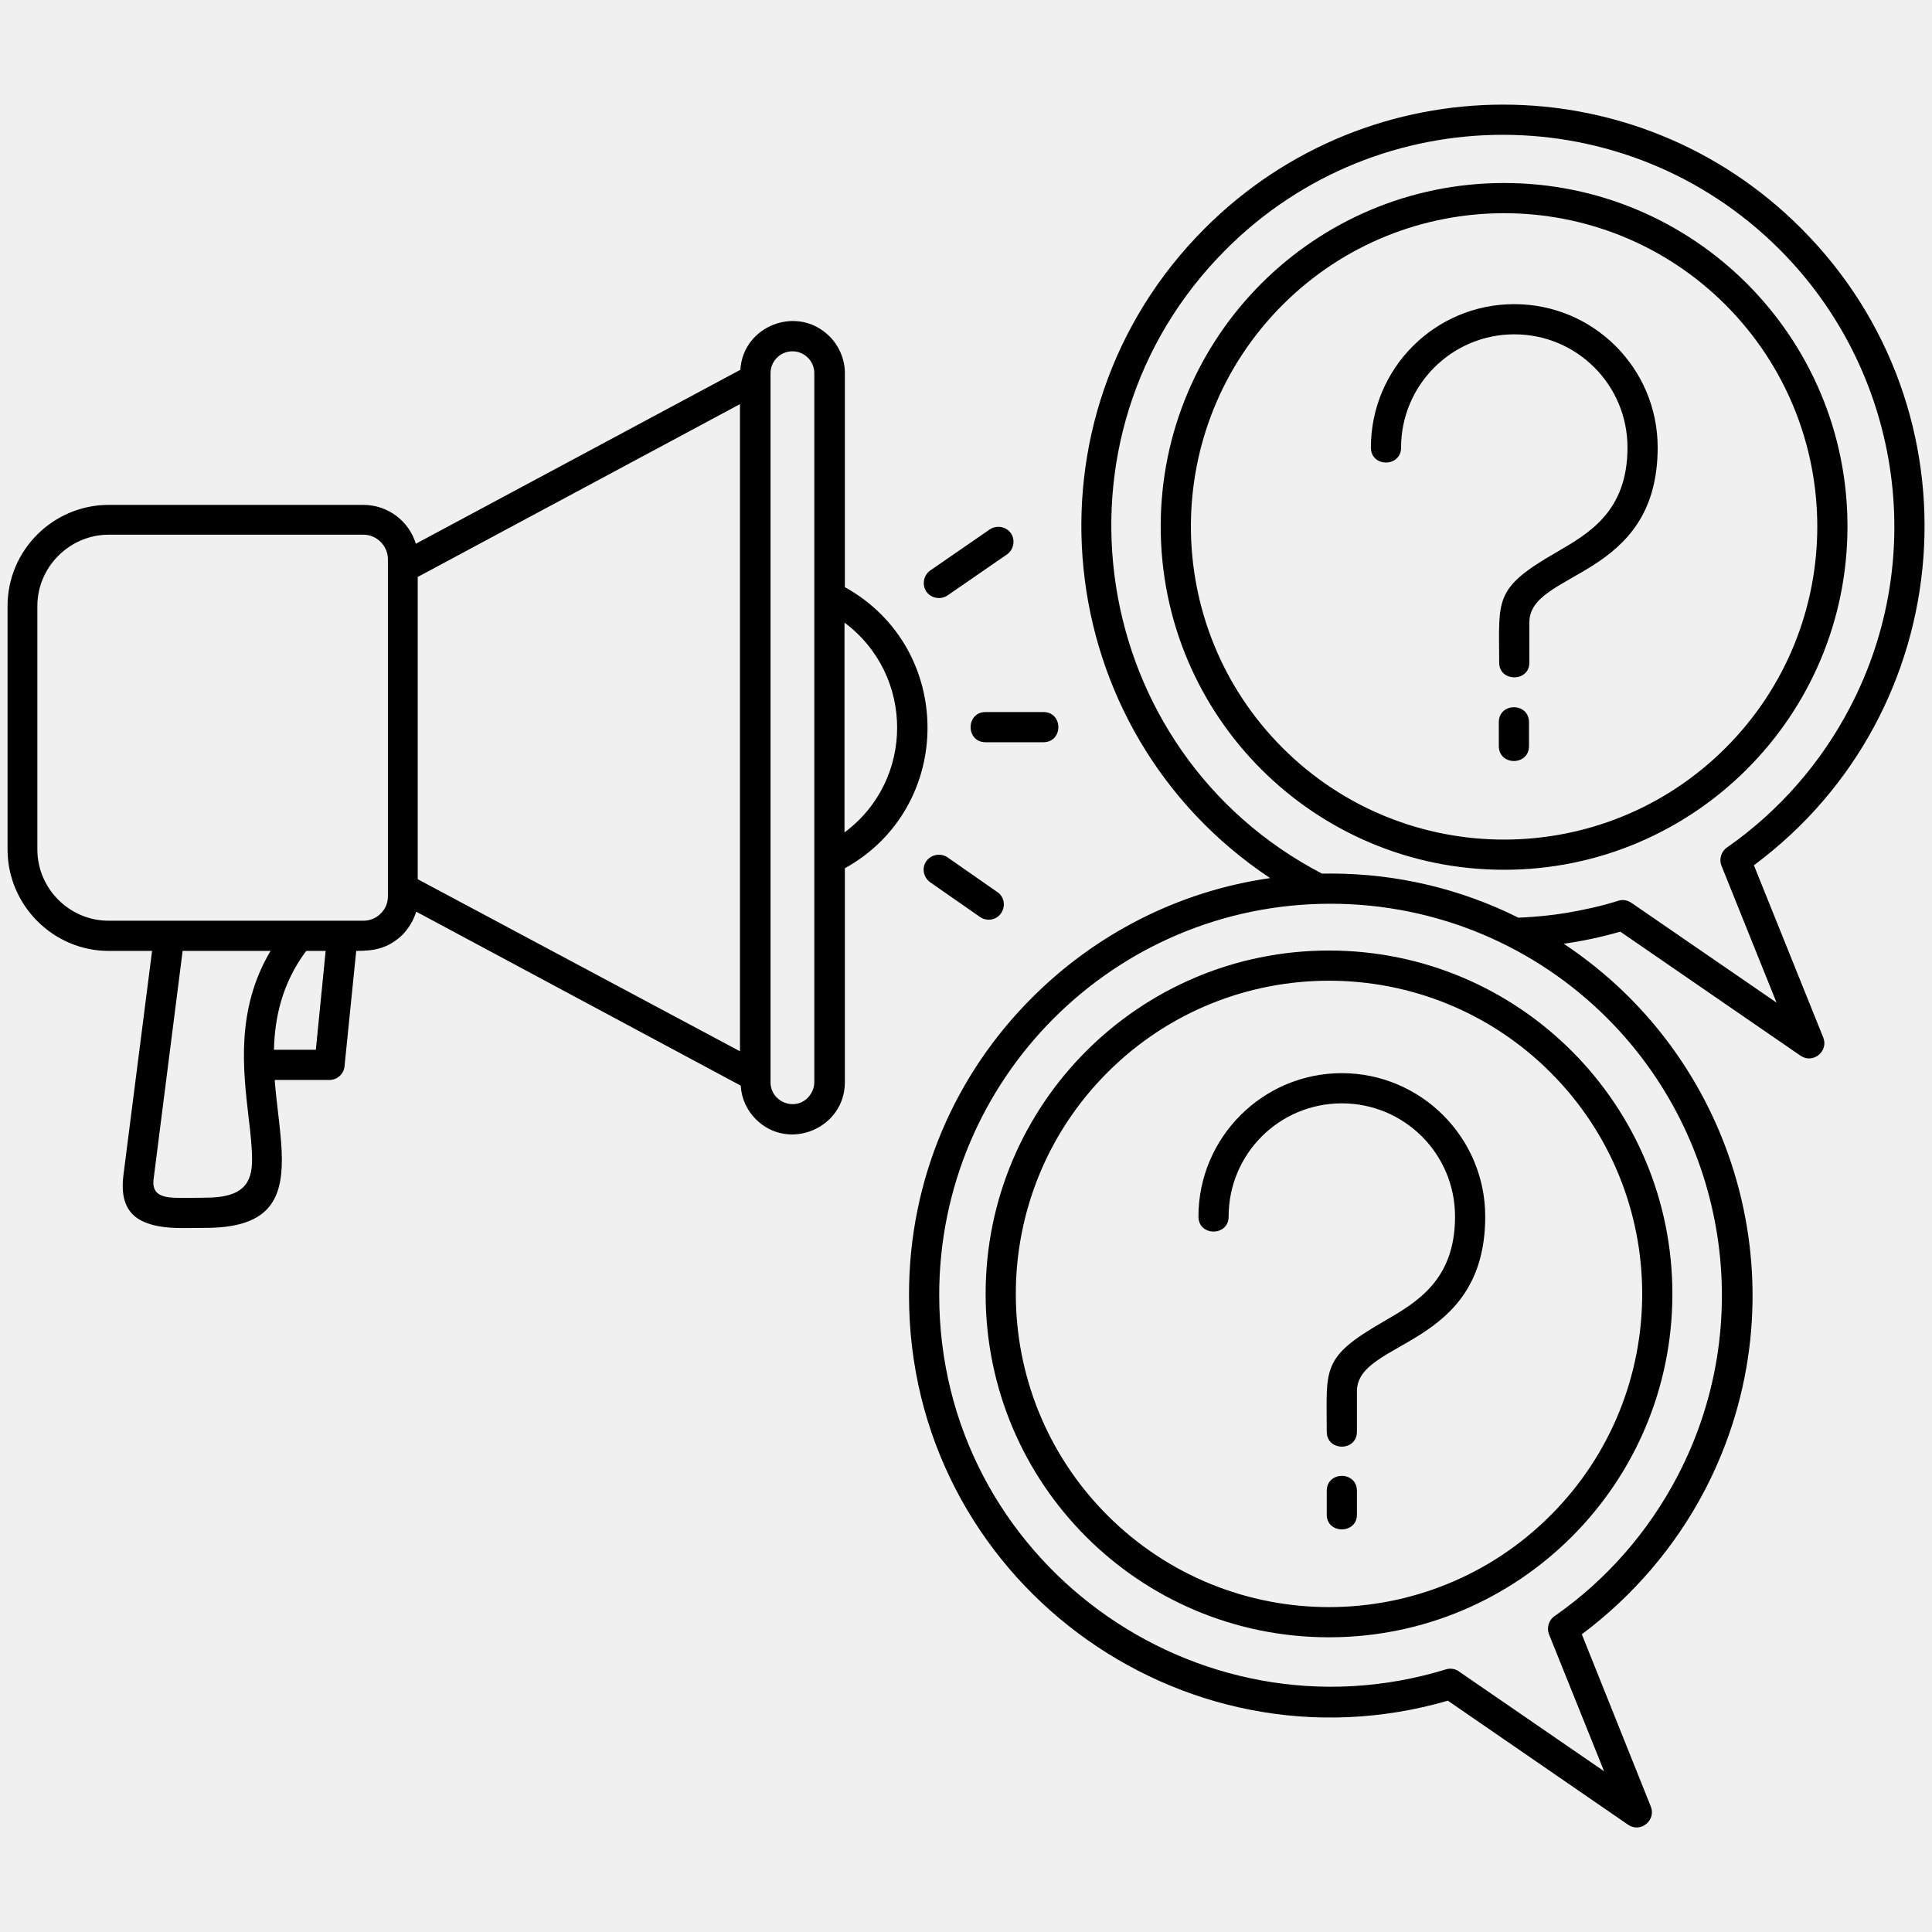
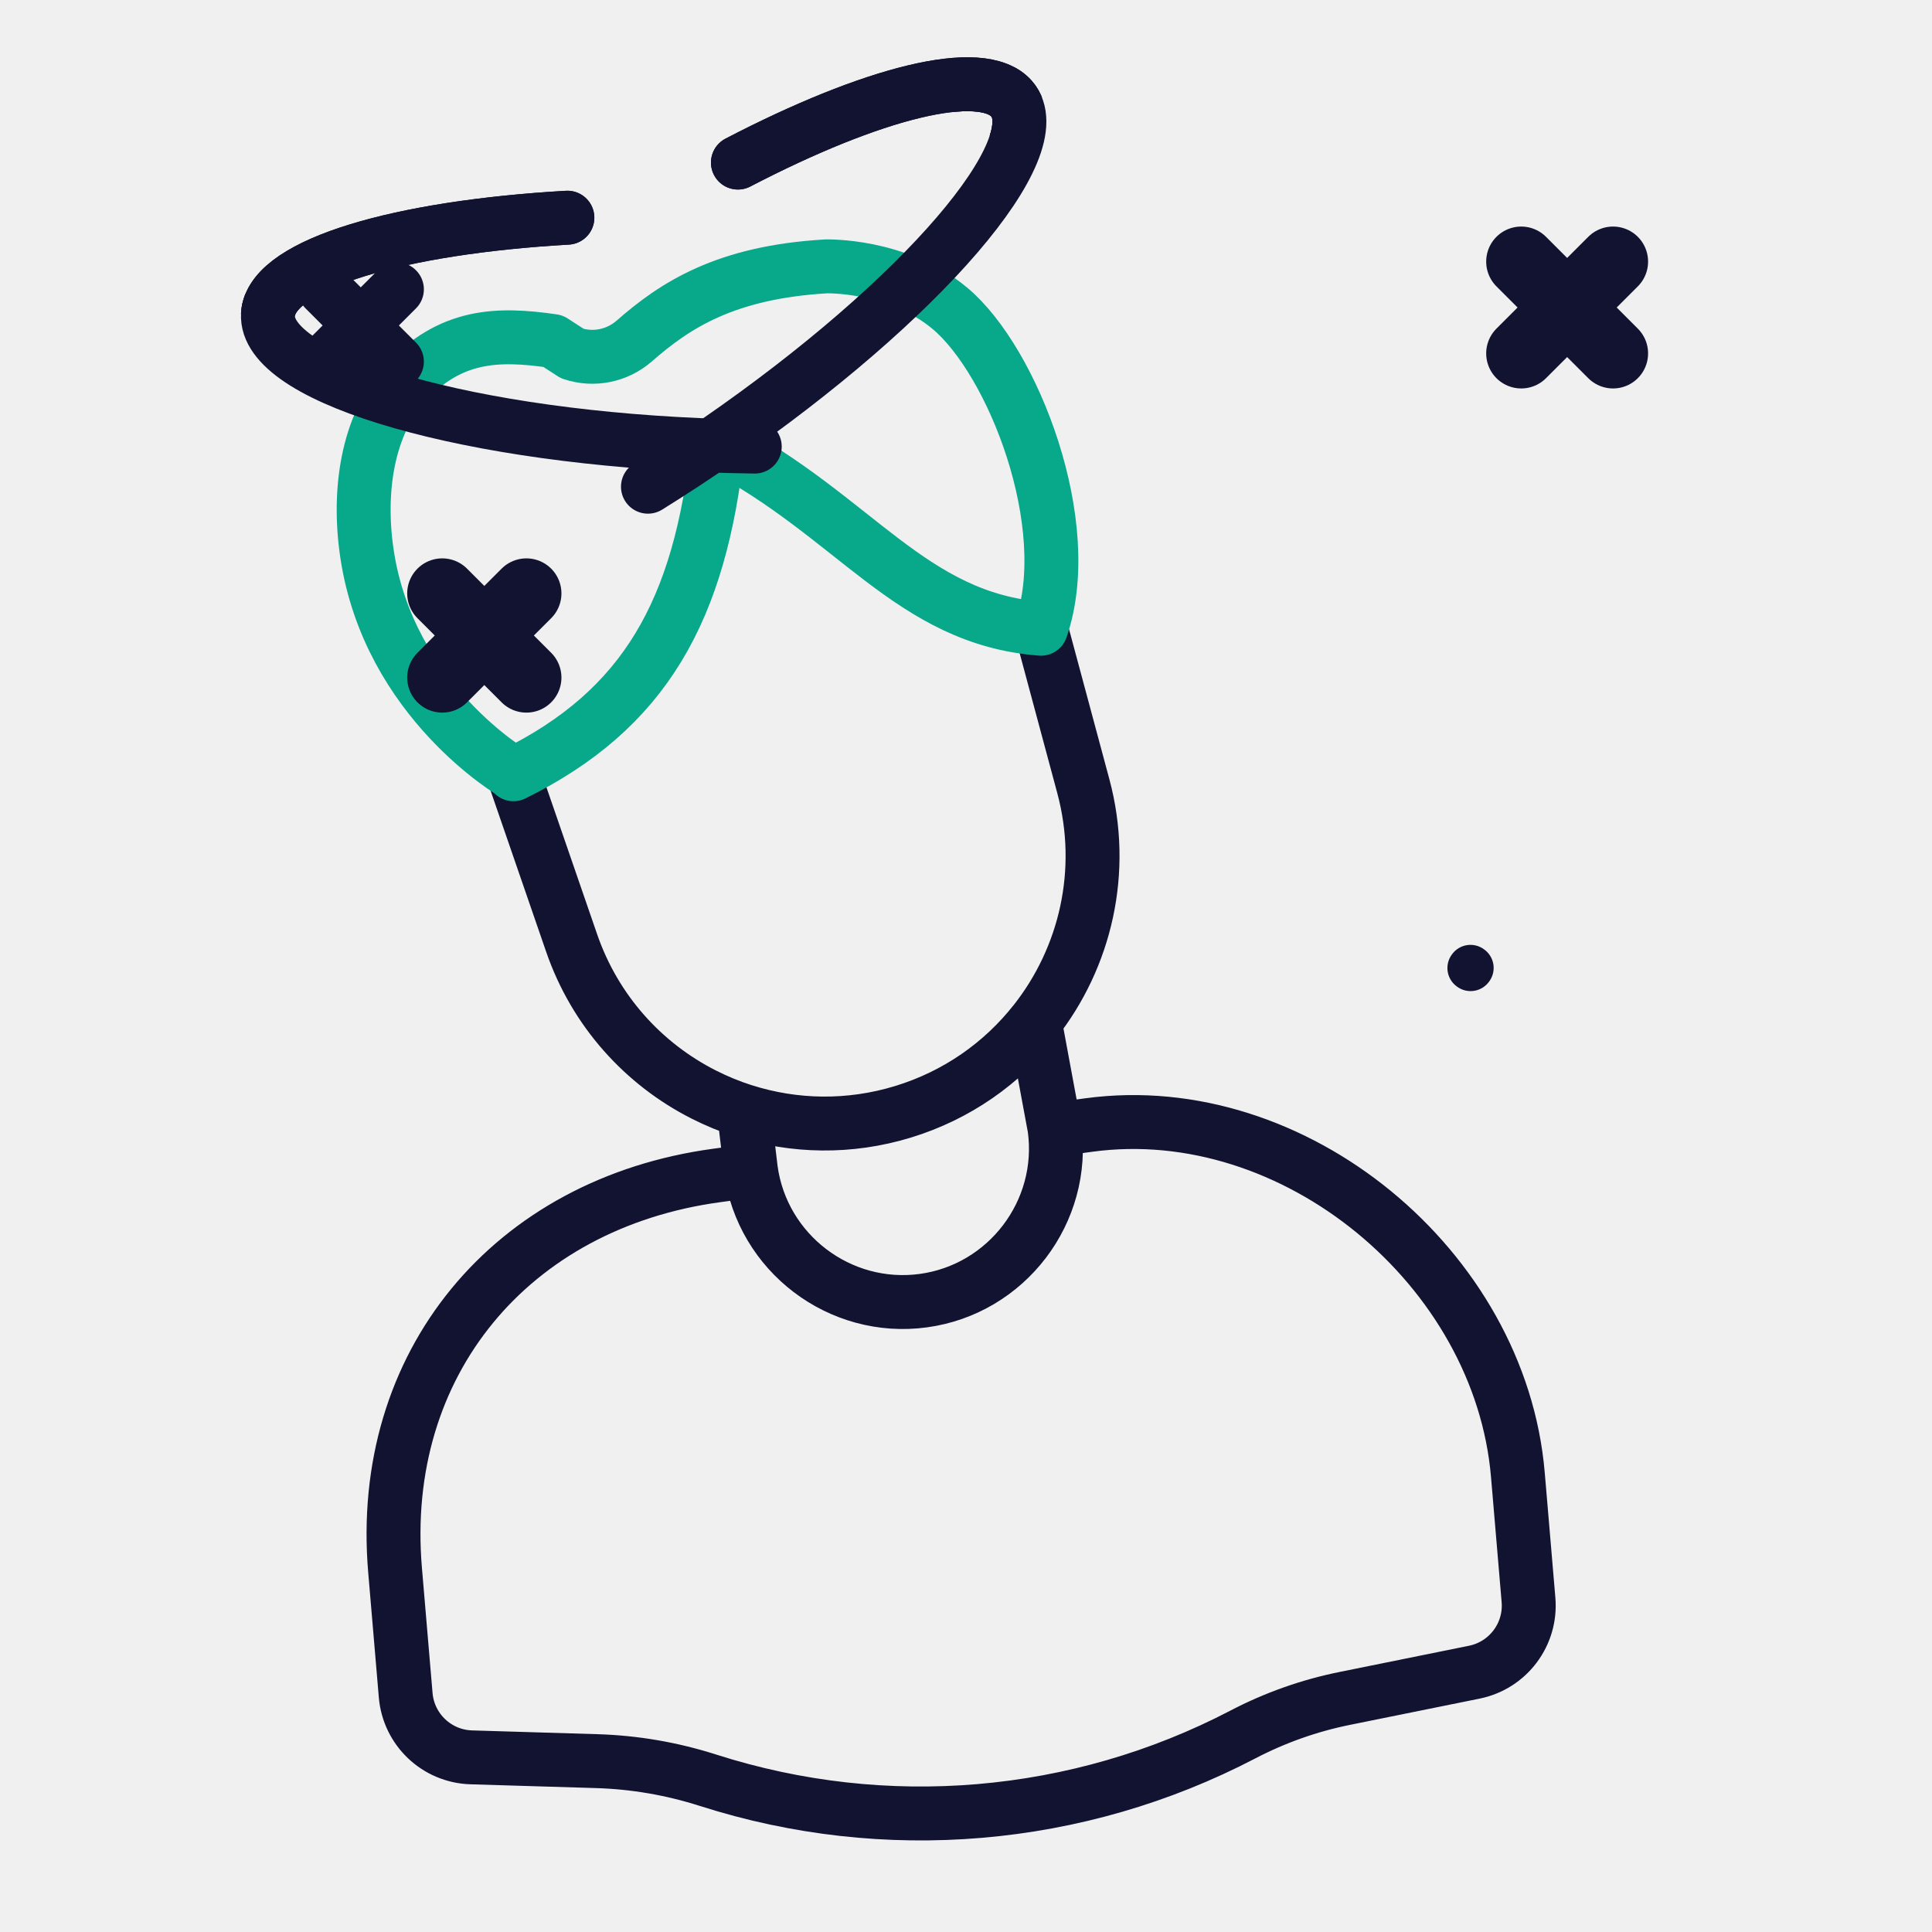
- <svg xmlns="http://www.w3.org/2000/svg" version="1.1" width="512" height="512" x="0" y="0" viewBox="0 0 512 512" style="enable-background:new 0 0 512 512" xml:space="preserve">
-   <g>
-     <path d="M325.6 322.4c0 5.3-8 5.3-8 0 0-20.9 17-38 38-38 20.9 0 38 17 38 38 0 35.1-34 32.5-34 46.3v10.7c0 5.3-8 5.3-8 0 0-16.8-1.6-19.6 15.1-29.2 8.6-5 18.9-10.8 18.9-27.8 0-16.6-13.4-30-30-30s-30 13.4-30 30zm26 72.7c0-5.3 8-5.3 8 0v6.3c0 5.2-8 5.2-8 0zm.6-143.2c50.3 0 91 40.8 91 91 0 50.3-40.8 91-91 91-50.3 0-91-40.7-91-91 0-50.2 40.7-91 91-91zm58.7 32.3c-32.4-32.4-85-32.4-117.4 0s-32.4 85 0 117.4 85 32.4 117.4 0 32.4-85 0-117.4zm-58.3-44.7c-57.3 0-103.7 46.4-103.7 103.7 0 70.2 68.1 119.5 134.3 99.2 1.2-.4 2.6-.1 3.5.6l38.4 26.4-14.6-36.3c-.7-1.8 0-3.9 1.6-4.9 13.6-9.5 24.8-22.3 32.5-37.1 21-40.2 13.2-89.4-18.7-121.3-18.7-18.7-44.7-30.3-73.3-30.3zm-79 24.8c16.6-16.6 38.5-28.1 63-31.6-58.7-39-67.4-122.1-17.3-172.2 43.7-43.7 114.4-43.7 158 0 48.4 48.4 42.2 128.2-12.5 168.8l18.4 45.7c1.4 3.6-2.7 7-6 4.8l-47.8-32.9c-4.9 1.4-9.9 2.5-15 3.2 47.5 31.5 63.9 93.9 37.4 144.8-7.9 15.1-19.1 28.1-32.6 38.2l18.3 45.7c1.4 3.6-2.7 7-6 4.8l-47.8-32.9c-71 20.6-142.8-32.6-142.8-107.3-.1-31 12.4-58.9 32.7-79.1zm76.7-32.8h2.3c17.9 0 34.8 4.2 49.8 11.7 4.4-.2 8.7-.6 12.9-1.3 4.6-.8 9.2-1.8 13.6-3.2 1.2-.4 2.5-.1 3.5.6l38.4 26.4-14.6-36.3c-.7-1.8 0-3.9 1.6-4.9 13.6-9.5 24.8-22.3 32.5-37.1 21-40.2 13.2-89.4-18.7-121.3-40.5-40.5-106.2-40.5-146.7 0-49.7 49.7-36.5 133.1 25.4 165.4zm21-112.9c0 5.3-8 5.3-8 0 0-21 17-38 38-38s38 17 38 38c0 35.1-34 32.5-34 46.3v10.7c0 5.2-8 5.2-8 0 0-16.8-1.6-19.6 15.1-29.2 8.6-5 18.9-10.8 18.9-27.8 0-16.6-13.4-30-30-30s-30 13.5-30 30zm25.9 72.8c0-5.3 8-5.3 8 0v6.3c0 5.3-8 5.3-8 0zm1.4-142.9c50.3 0 91 40.8 91 91 0 50.3-40.8 91-91 91-50.3 0-91-40.7-91-91 0-50.2 40.7-91 91-91zm58.7 32.3c-32.4-32.4-85-32.4-117.4 0s-32.4 85 0 117.4 85 32.4 117.4 0 32.4-84.9 0-117.4zM94.4 252l-3.1 30.6c-.2 2.1-2 3.6-4 3.6H72.8c.5 6.8 1.9 15 1.9 21.1 0 11.1-3.9 18.1-20.3 18.1-3.5 0-7.3.2-10.8-.2-7.1-.9-12.1-3.9-10.9-13.7l7.6-59.5H28.8C14.1 252 2 239.9 2 225.1v-64.5c0-14.8 12.1-26.8 26.8-26.8h67.5c6.5 0 12.1 4.3 13.9 10.3l86-46.1c.7-11.7 15.1-17.3 23.6-8.9 2.5 2.5 4.1 6 4.1 9.8v56.7c29.2 16.2 29.2 58.3 0 74.5v56.7c0 12.2-14.9 18.5-23.6 9.8-2.3-2.3-3.8-5.4-4-8.9l-86-46.1c-.7 2.3-2 4.4-3.6 6.1-3.9 3.7-7.5 4.3-12.3 4.3zm-21.8 26.2h11.1l2.6-26.2h-5.1l-.2.2c-6.2 8.4-8.2 17.4-8.4 26zM210 93.1c-3.2 0-5.8 2.6-5.8 5.8v187.9c0 5.1 6.2 7.8 9.9 4.1 1-1.1 1.7-2.5 1.7-4.1V98.9c0-3.2-2.6-5.8-5.8-5.8zm13.8 71.9v55.6c18.6-13.8 18.6-41.7 0-55.6zm-27.7 113.6V107.1l-85.4 45.8V233zm55-120.8c-1.8 1.2-4.3.8-5.6-1-1.2-1.8-.8-4.3 1-5.6l15.8-10.9c1.8-1.2 4.3-.8 5.6 1 1.2 1.8.8 4.3-1 5.6zm-4.6 76c-1.8-1.3-2.3-3.8-1-5.6s3.8-2.2 5.6-1l13.2 9.2c1.8 1.2 2.3 3.7 1 5.6-1.2 1.8-3.7 2.3-5.6 1zm14.7-37.1c-5.3 0-5.3-8 0-8h15.3c5.3 0 5.3 8 0 8zM48.4 252l-7.7 60.5c-.4 3.4 1.4 4.4 4 4.8 2.8.3 6.7.1 9.8.1 10 0 12.3-3.9 12.3-10.1 0-3.1-.4-6.9-.9-11-1.5-12.9-3.4-28.8 5.8-44.3zm47.9-110.3H28.8c-10.3 0-18.9 8.5-18.9 18.9v64.5c0 10.4 8.5 18.9 18.9 18.9h67.5c1.8 0 3.4-.7 4.6-1.9 1.2-1.2 1.9-2.7 1.9-4.6v-89.3c0-3.5-2.9-6.5-6.5-6.5z" fill="#000000" opacity="1" data-original="#000000" />
+ <svg xmlns="http://www.w3.org/2000/svg" viewBox="0 0 430 430" width="430" height="430" preserveAspectRatio="xMidYMid meet" style="width: 100%; height: 100%; transform: translate3d(0px, 0px, 0px); content-visibility: visible;">
+   <defs>
+     <clipPath id="__lottie_element_2">
+       <rect width="430" height="430" x="0" y="0" />
+     </clipPath>
+     <clipPath id="__lottie_element_4">
+       <path d="M0,0 L430,0 L430,430 L0,430z" />
+     </clipPath>
+     <clipPath id="__lottie_element_12">
+       <path fill="#ffffff" clip-rule="nonzero" d=" M153.865,-33.474 C153.865,-33.474 -126.491,-114.336 -126.491,-114.336 C-126.491,-114.336 -147.417,-41.787 -147.417,-41.787 C-147.417,-41.787 132.939,39.076 132.939,39.076 C132.939,39.076 153.865,-33.474 153.865,-33.474" fill-opacity="1" />
+     </clipPath>
+     <clipPath id="__lottie_element_15">
+       <path fill="#ffffff" clip-rule="nonzero" d=" M153.865,-33.474 C153.865,-33.474 -126.491,-114.336 -126.491,-114.336 C-126.491,-114.336 -147.417,-41.787 -147.417,-41.787 C-147.417,-41.787 132.939,39.076 132.939,39.076 C132.939,39.076 153.865,-33.474 153.865,-33.474" fill-opacity="1" />
+     </clipPath>
+     <clipPath id="__lottie_element_18">
+       <path fill="#ffffff" clip-rule="nonzero" d=" M128.041,-33.919 C128.041,-33.919 -118.959,44.081 -118.959,44.081 C-118.959,44.081 -137.959,-26.919 -137.959,-26.919 C-137.959,-26.919 -111.007,-33.614 -111.007,-33.614 C-111.007,-33.614 -52.141,-5.721 -52.141,-5.721 C-52.141,-5.721 -31.221,-12.38 -31.221,-12.38 C-31.221,-12.38 -70.582,-29.353 -70.582,-29.353 C-70.582,-29.353 101.541,-86.419 101.541,-86.419 C101.541,-86.419 128.041,-33.919 128.041,-33.919" fill-opacity="1" />
+     </clipPath>
+     <clipPath id="__lottie_element_21">
+       <path fill="#ffffff" clip-rule="nonzero" d=" M128.041,-33.919 C128.041,-33.919 -118.959,44.081 -118.959,44.081 C-118.959,44.081 -137.959,-26.919 -137.959,-26.919 C-137.959,-26.919 -111.007,-33.614 -111.007,-33.614 C-111.007,-33.614 -52.141,-5.721 -52.141,-5.721 C-52.141,-5.721 -31.221,-12.38 -31.221,-12.38 C-31.221,-12.38 -70.582,-29.353 -70.582,-29.353 C-70.582,-29.353 101.541,-86.419 101.541,-86.419 C101.541,-86.419 128.041,-33.919 128.041,-33.919" fill-opacity="1" />
+     </clipPath>
+     <clipPath id="__lottie_element_24">
+       <path fill="#ffffff" clip-rule="nonzero" d=" M123.041,-41.919 C123.041,-41.919 -122.459,35.081 -122.459,35.081 C-122.459,35.081 -111.459,71.581 -111.459,71.581 C-111.459,71.581 156.541,17.581 156.541,17.581 C156.541,17.581 123.041,-41.919 123.041,-41.919" fill-opacity="1" />
+     </clipPath>
+     <clipPath id="__lottie_element_27">
+       <path fill="#ffffff" clip-rule="nonzero" d=" M113.745,109.238 C113.745,109.238 -166.611,28.375 -166.611,28.375 C-166.611,28.375 -145.952,-46.042 -145.952,-46.042 C-145.952,-46.042 134.403,34.821 134.403,34.821 C134.403,34.821 113.745,109.238 113.745,109.238" fill-opacity="1" />
+     </clipPath>
+   </defs>
+   <g clip-path="url(#__lottie_element_2)">
+     <g clip-path="url(#__lottie_element_4)" transform="matrix(1,0,0,1,0,0)" opacity="1" style="display: block;">
+       <g clip-path="url(#__lottie_element_12)" transform="matrix(0.9717086,-0.2361829,0.2361829,0.9717086,159.5986,73.6537)" opacity="1" style="display: block;">
+         <g opacity="1" transform="matrix(1,0,0,1,0,0)">
+           <path stroke-linecap="round" stroke-linejoin="round" fill-opacity="0" class="primary" stroke="rgb(18,19,49)" stroke-opacity="1" stroke-width="12" d=" M-26.424,-32.357 C-63.264,-39.104 -91.837,-37.798 -96.03,-27.813 C-96.03,-27.813 -96.03,-27.813 -96.03,-27.813 C-101.531,-14.715 -62.997,8.355 -9.961,23.715 C-6.309,24.773 -2.684,25.766 0.902,26.695" />
+         </g>
+       </g>
+       <g clip-path="url(#__lottie_element_15)" transform="matrix(0.9717086,-0.2361829,0.2361829,0.9717086,159.5986,73.6537)" opacity="1" style="display: block;">
+         <g opacity="1" transform="matrix(1,0,0,1,0,0)">
+           <path stroke-linecap="round" stroke-linejoin="round" fill-opacity="0" class="primary" stroke="rgb(18,19,49)" stroke-opacity="1" stroke-width="12" d=" M-26.424,-32.357 C-63.264,-39.104 -91.837,-37.798 -96.03,-27.813 C-96.03,-27.813 -96.03,-27.813 -96.03,-27.813 C-101.531,-14.715 -62.997,8.355 -9.961,23.715 C-6.309,24.773 -2.684,25.766 0.902,26.695" />
+         </g>
+       </g>
+       <g clip-path="url(#__lottie_element_18)" transform="matrix(0.9485586,-0.3166017,0.3166017,0.9485586,142.8591,78.75191)" opacity="1" style="display: block;">
+         <g opacity="1" transform="matrix(1,0,0,1,0,0)">
+           <path stroke-linecap="round" stroke-linejoin="round" fill-opacity="0" class="primary" stroke="rgb(18,19,49)" stroke-opacity="1" stroke-width="12" d=" M-8.08,28.48 C-2.178,27.073 3.855,25.483 9.961,23.715 C62.997,8.355 101.531,-14.715 96.03,-27.813 C96.03,-27.813 96.03,-27.813 96.03,-27.813 C92.119,-37.125 67.006,-38.888 33.757,-33.611" />
+         </g>
+       </g>
+       <g clip-path="url(#__lottie_element_21)" transform="matrix(0.9485586,-0.3166017,0.3166017,0.9485586,142.8591,78.75191)" opacity="1" style="display: block;">
+         <g opacity="1" transform="matrix(1,0,0,1,0,0)">
+           <path stroke-linecap="round" stroke-linejoin="round" fill-opacity="0" class="primary" stroke="rgb(18,19,49)" stroke-opacity="1" stroke-width="12" d=" M-8.08,28.48 C-2.178,27.073 3.855,25.483 9.961,23.715 C62.997,8.355 101.531,-14.715 96.03,-27.813 C96.03,-27.813 96.03,-27.813 96.03,-27.813 C92.119,-37.125 67.006,-38.888 33.757,-33.611" />
+         </g>
+       </g>
+       <g transform="matrix(0.9964104,-0.08465383,0.08465383,0.9964104,-67.86407,-12.40497)" opacity="1" style="display: block;">
+         <g opacity="1" transform="matrix(1,0,0,1,249.935,232.285)">
+           <path stroke-linecap="round" stroke-linejoin="round" fill-opacity="0" class="primary" stroke="rgb(18,19,49)" stroke-opacity="1" stroke-width="12" d=" M29.261,56.212 C29.261,56.212 36.919,55.829 36.919,55.829 C83.012,53.524 125.465,95.285 125.465,141.455 C125.465,141.455 125.465,169.425 125.465,169.425 C125.465,177.095 119.715,183.545 112.095,184.435 C112.095,184.435 82.845,187.815 82.845,187.815 C74.845,188.735 67.025,190.785 59.605,193.885 C40.465,201.895 20.115,205.895 -0.235,205.895 C-20.475,205.895 -40.725,201.935 -59.785,194.005 C-59.785,194.005 -59.985,193.925 -59.985,193.925 C-67.735,190.705 -75.895,188.585 -84.235,187.625 C-84.235,187.625 -111.965,184.425 -111.965,184.425 C-119.585,183.545 -125.335,177.095 -125.335,169.415 C-125.335,169.415 -125.335,141.455 -125.335,141.455 C-125.335,95.285 -92.635,62.307 -46.542,60.002 C-46.542,60.002 -38.875,59.619 -38.875,59.619 M26.871,31.918 C26.871,31.918 29.242,55.899 29.242,55.899 C30.178,74.633 15.61,90.725 -3.125,91.661 C-21.859,92.598 -37.95,78.04 -38.887,59.305 C-38.887,59.305 -39.329,46.218 -39.329,46.218 M-84.146,-33.028 C-84.146,-33.028 -74.359,5.726 -74.359,5.726 C-70.422,21.284 -60.68,33.897 -48,41.765 C-45.245,43.475 -42.343,44.971 -39.332,46.22 C-39.332,46.22 -39.323,46.217 -39.323,46.217 C-28.508,50.695 -16.279,52.036 -4.007,49.387 C8.275,46.736 18.862,40.471 26.865,31.921 C26.865,31.921 26.875,31.918 26.875,31.918 C39.327,18.631 45.524,-0.17 42.073,-19.406 C42.073,-19.406 35.649,-55.139 35.649,-55.139" />
+         </g>
+         <g opacity="1" transform="matrix(1,0,0,1,246.113,137.031)">
+           <path stroke-linecap="round" stroke-linejoin="round" fill-opacity="0" class="secondary" stroke="rgb(8,168,138)" stroke-opacity="1" stroke-width="12" d=" M-80.256,62.454 C-49.925,50.585 -35.724,29.663 -28.712,-6.785 C0.409,11.67 10.728,35.451 39.47,40.12 C49.378,17.89 38.376,-19.722 25.289,-32.672 C14.396,-43.45 -1.422,-44.291 -1.422,-44.291 C-23.831,-44.858 -35.547,-38.532 -45.301,-31.356 C-49.353,-28.375 -54.671,-27.746 -59.29,-29.738 C-59.29,-29.738 -63.328,-32.867 -63.328,-32.867 C-75.5,-35.719 -86.008,-36.304 -96.951,-26.272 C-106.103,-17.606 -109.485,-3.294 -108.588,10.799 C-106.476,43.964 -80.176,62.322 -80.176,62.322" />
+         </g>
+       </g>
+       <g clip-path="url(#__lottie_element_24)" transform="matrix(0.9485586,-0.3166017,0.3166017,0.9485586,142.8591,78.75191)" opacity="1" style="display: block;">
+         <g opacity="1" transform="matrix(1,0,0,1,0,0)">
+           <path stroke-linecap="round" stroke-linejoin="round" fill-opacity="0" class="primary" stroke="rgb(18,19,49)" stroke-opacity="1" stroke-width="12" d=" M-8.08,28.48 C-2.178,27.073 3.855,25.483 9.961,23.715 C62.997,8.355 101.531,-14.715 96.03,-27.813 C96.03,-27.813 96.03,-27.813 96.03,-27.813 C92.119,-37.125 67.006,-38.888 33.757,-33.611" />
+         </g>
+       </g>
+       <g clip-path="url(#__lottie_element_27)" transform="matrix(0.9717086,-0.2361829,0.2361829,0.9717086,159.5986,73.6537)" opacity="1" style="display: block;">
+         <g opacity="1" transform="matrix(1,0,0,1,0,0)">
+           <path stroke-linecap="round" stroke-linejoin="round" fill-opacity="0" class="primary" stroke="rgb(18,19,49)" stroke-opacity="1" stroke-width="12" d=" M-27.609,-32.572 C-63.875,-39.075 -91.882,-37.69 -96.03,-27.813 C-96.03,-27.813 -96.03,-27.813 -96.03,-27.813 C-101.531,-14.715 -62.997,8.355 -9.961,23.715 C-5.913,24.887 -1.898,25.981 2.069,26.995" />
+         </g>
+       </g>
+       <g transform="matrix(1,0,0,1,-35,-35)" opacity="1" style="display: none;">
+         <g opacity="1" transform="matrix(1,0,0,1,370.793,168.94)">
+           <path stroke-linecap="round" stroke-linejoin="round" fill-opacity="0" class="primary" stroke="rgb(18,19,49)" stroke-opacity="1" stroke-width="12" d="M0 0" />
+         </g>
+       </g>
+       <g transform="matrix(1,0,0,1,-290.5,-96.5)" opacity="1" style="display: block;">
+         <g opacity="1" transform="matrix(1,0,0,1,370.793,168.94)">
+           <path stroke-linecap="round" stroke-linejoin="round" fill-opacity="0" class="primary" stroke="rgb(18,19,49)" stroke-opacity="1" stroke-width="12" d=" M0.179,-0.179 C-3.904,3.904 -8.047,8.047 -8.047,8.047 M8.047,-8.047 C8.047,-8.047 4.142,-4.142 0.179,-0.179 M0.179,0.179 C-3.904,-3.904 -8.047,-8.047 -8.047,-8.047 M8.047,8.047 C8.047,8.047 4.142,4.142 0.179,0.179" />
+         </g>
+       </g>
+       <g transform="matrix(1.3,0,0,1.3,-133.2379,-151.182)" opacity="1" style="display: block;">
+         <g opacity="1" transform="matrix(1,0,0,1,370.793,168.94)">
+           <path stroke-linecap="round" stroke-linejoin="round" fill-opacity="0" class="primary" stroke="rgb(18,19,49)" stroke-opacity="1" stroke-width="12" d=" M0.174,-0.174 C-3.812,3.812 -7.859,7.859 -7.859,7.859 M7.859,-7.859 C7.859,-7.859 4.045,-4.045 0.174,-0.174 M0.174,0.174 C-3.812,-3.812 -7.859,-7.859 -7.859,-7.859 M7.859,7.859 C7.859,7.859 4.045,4.045 0.174,0.174" />
+         </g>
+       </g>
+       <g transform="matrix(1.3,0,0,1.3,-374.2379,-78.18199)" opacity="1" style="display: block;">
+         <g opacity="1" transform="matrix(1,0,0,1,370.793,168.94)">
+           <path stroke-linecap="round" stroke-linejoin="round" fill-opacity="0" class="primary" stroke="rgb(18,19,49)" stroke-opacity="1" stroke-width="12" d=" M0.16,-0.16 C-3.494,3.494 -7.203,7.203 -7.203,7.203 M7.203,-7.203 C7.203,-7.203 3.707,-3.707 0.16,-0.16 M0.16,0.16 C-3.494,-3.494 -7.203,-7.203 -7.203,-7.203 M7.203,7.203 C7.203,7.203 3.707,3.707 0.16,0.16" />
+         </g>
+       </g>
+       <g transform="matrix(-0.5042774,0.6778165,-0.6778165,-0.5042774,628.7859,49.30305)" opacity="1" style="display: block;">
+         <g opacity="1" transform="matrix(1,0,0,1,370.793,168.94)">
+           <path stroke-linecap="round" stroke-linejoin="round" fill-opacity="0" class="primary" stroke="rgb(18,19,49)" stroke-opacity="1" stroke-width="12" d=" M0.001,-0.001 C-0.032,0.032 -0.065,0.065 -0.065,0.065 M0.065,-0.065 C0.065,-0.065 0.033,-0.033 0.001,-0.001 M0.001,0.001 C-0.032,-0.032 -0.065,-0.065 -0.065,-0.065 M0.065,0.065 C0.065,0.065 0.033,0.033 0.001,0.001" />
+         </g>
+       </g>
+     </g>
  </g>
</svg>
